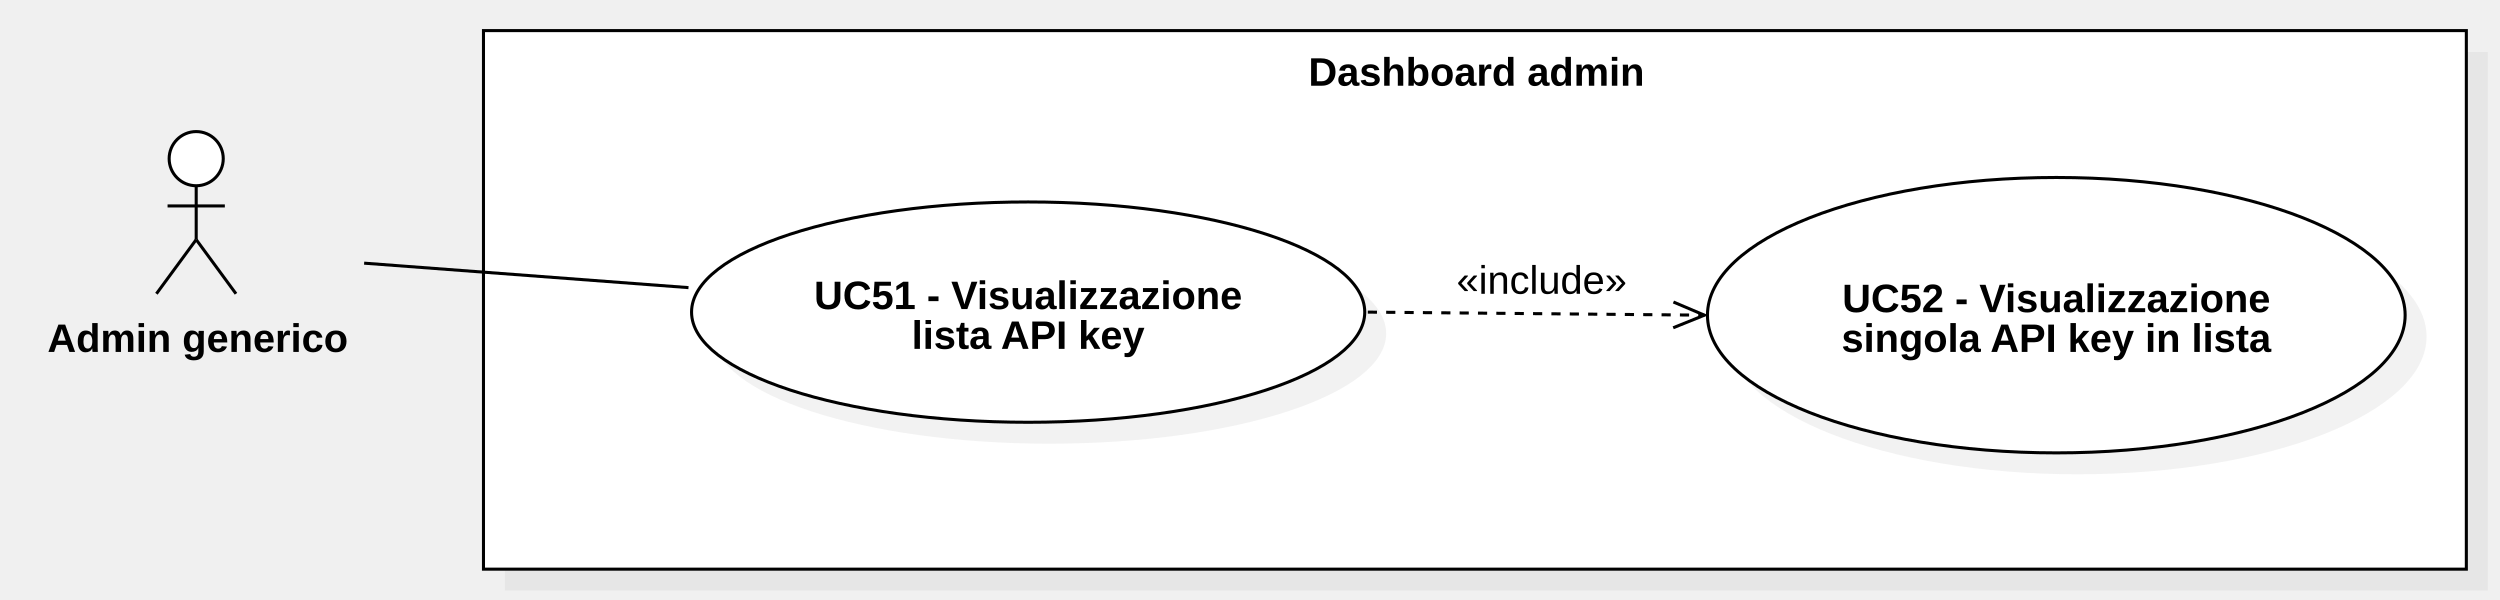
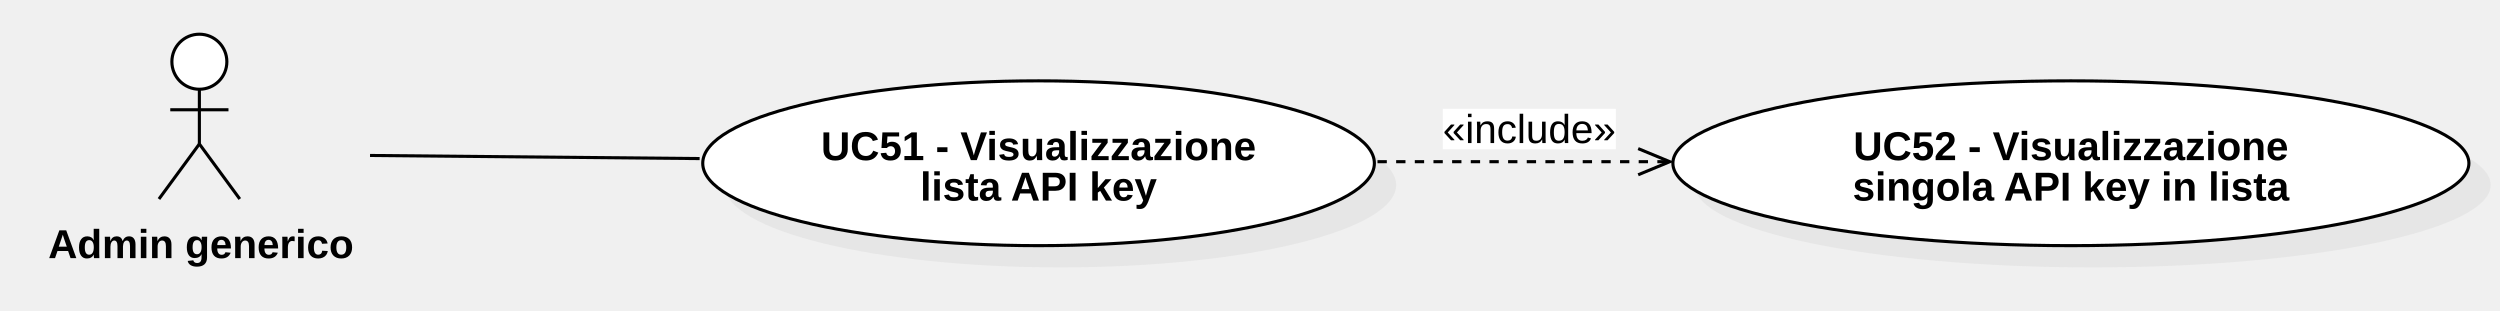
- <svg xmlns="http://www.w3.org/2000/svg" version="1.1" width="817" height="196">
+ <svg xmlns="http://www.w3.org/2000/svg" version="1.1" width="804" height="100">
  <defs />
  <g>
    <g>
-       <rect fill="#C0C0C0" stroke="none" x="739" y="586" width="648" height="176" transform="matrix(1 0 0 1 -574 -569)" fill-opacity="0.2" />
+       <path fill="#ffffff" stroke="none" paint-order="stroke fill markers" d=" M 55.278 19.85 C 55.278 14.962 59.236 11 64.118 11 C 69 11 72.958 14.962 72.958 19.85 C 72.958 24.738 69 28.7 64.118 28.7 C 59.236 28.7 55.278 24.738 55.278 19.85 Z" />
    </g>
    <g>
-       <rect fill="#ffffff" stroke="none" x="732" y="579" width="648" height="176" transform="matrix(1 0 0 1 -574 -569)" />
+       <path fill="none" stroke="#000000" paint-order="fill stroke markers" d=" M 55.278 19.85 C 55.278 14.962 59.236 11 64.118 11 C 69 11 72.958 14.962 72.958 19.85 C 72.958 24.738 69 28.7 64.118 28.7 C 59.236 28.7 55.278 24.738 55.278 19.85 Z" stroke-miterlimit="10" stroke-dasharray="" />
    </g>
    <g>
-       <path fill="none" stroke="#000000" paint-order="fill stroke markers" d=" M 158 10 L 806 10 L 806 186 L 158 186 L 158 10 Z Z" stroke-miterlimit="10" stroke-dasharray="" />
+       <path fill="none" stroke="#000000" paint-order="fill stroke markers" d=" M 64.118 28.7 L 64.118 46.3" stroke-miterlimit="10" stroke-dasharray="" />
+     </g>
+     <g>
+       <path fill="none" stroke="#000000" paint-order="fill stroke markers" d=" M 54.758 35.3 L 73.478 35.3" stroke-miterlimit="10" stroke-dasharray="" />
+     </g>
+     <g>
+       <path fill="none" stroke="#000000" paint-order="fill stroke markers" d=" M 64.118 46.3 L 51.118 64" stroke-miterlimit="10" stroke-dasharray="" />
+     </g>
+     <g>
+       <path fill="none" stroke="#000000" paint-order="fill stroke markers" d=" M 64.118 46.3 L 77.118 64" stroke-miterlimit="10" stroke-dasharray="" />
    </g>
    <g>
      <g>
        <path fill="none" stroke="none" />
-         <text fill="#000000" stroke="none" font-family="Arial" font-size="13px" font-style="normal" font-weight="bold" text-decoration="undefined" x="1056.5" y="592.5" text-anchor="middle" dominant-baseline="central" transform="matrix(1 0 0 1 -574 -569)">Dashboard admin</text>
+         <text fill="#000000" stroke="none" font-family="Arial" font-size="13px" font-style="normal" font-weight="bold" text-decoration="undefined" x="311.618" y="635.5" text-anchor="middle" dominant-baseline="central" transform="matrix(1 0 0 1 -247 -557)">Admin generico</text>
      </g>
    </g>
    <g>
-       <path fill="#ffffff" stroke="none" paint-order="stroke fill markers" d=" M 55.278 51.85 C 55.278 46.962 59.236 43 64.118 43 C 69 43 72.958 46.962 72.958 51.85 C 72.958 56.738 69 60.7 64.118 60.7 C 59.236 60.7 55.278 56.738 55.278 51.85 Z" />
+       <path fill="#C0C0C0" stroke="none" paint-order="stroke fill markers" d=" M 233 59.5 C 233 44.864 281.353 33 341 33 C 400.647 33 449 44.864 449 59.5 C 449 74.136 400.647 86 341 86 C 281.353 86 233 74.136 233 59.5 Z" fill-opacity="0.2" />
    </g>
    <g>
-       <path fill="none" stroke="#000000" paint-order="fill stroke markers" d=" M 55.278 51.85 C 55.278 46.962 59.236 43 64.118 43 C 69 43 72.958 46.962 72.958 51.85 C 72.958 56.738 69 60.7 64.118 60.7 C 59.236 60.7 55.278 56.738 55.278 51.85 Z" stroke-miterlimit="10" stroke-dasharray="" />
+       <path fill="#ffffff" stroke="none" paint-order="stroke fill markers" d=" M 226 52.5 C 226 37.864 274.353 26 334 26 C 393.647 26 442 37.864 442 52.5 C 442 67.136 393.647 79 334 79 C 274.353 79 226 67.136 226 52.5 Z" />
    </g>
    <g>
-       <path fill="none" stroke="#000000" paint-order="fill stroke markers" d=" M 64.118 60.7 L 64.118 78.3" stroke-miterlimit="10" stroke-dasharray="" />
-     </g>
-     <g>
-       <path fill="none" stroke="#000000" paint-order="fill stroke markers" d=" M 54.758 67.3 L 73.478 67.3" stroke-miterlimit="10" stroke-dasharray="" />
-     </g>
-     <g>
-       <path fill="none" stroke="#000000" paint-order="fill stroke markers" d=" M 64.118 78.3 L 51.118 96" stroke-miterlimit="10" stroke-dasharray="" />
-     </g>
-     <g>
-       <path fill="none" stroke="#000000" paint-order="fill stroke markers" d=" M 64.118 78.3 L 77.118 96" stroke-miterlimit="10" stroke-dasharray="" />
+       <path fill="none" stroke="#000000" paint-order="fill stroke markers" d=" M 226 52.5 C 226 37.864 274.353 26 334 26 C 393.647 26 442 37.864 442 52.5 C 442 67.136 393.647 79 334 79 C 274.353 79 226 67.136 226 52.5 Z" stroke-miterlimit="10" stroke-dasharray="" />
    </g>
    <g>
      <g>
        <path fill="none" stroke="none" />
-         <text fill="#000000" stroke="none" font-family="Arial" font-size="13px" font-style="normal" font-weight="bold" text-decoration="undefined" x="638.618" y="679.5" text-anchor="middle" dominant-baseline="central" transform="matrix(1 0 0 1 -574 -569)">Admin generico</text>
+         <text fill="#000000" stroke="none" font-family="Arial" font-size="13px" font-style="normal" font-weight="bold" text-decoration="undefined" x="581" y="604" text-anchor="middle" dominant-baseline="central" transform="matrix(1 0 0 1 -247 -557)">UC51 - Visualizzazione</text>
+         <text fill="#000000" stroke="none" font-family="Arial" font-size="13px" font-style="normal" font-weight="bold" text-decoration="undefined" x="581" y="617" text-anchor="middle" dominant-baseline="central" transform="matrix(1 0 0 1 -247 -557)">lista API key</text>
      </g>
    </g>
    <g>
-       <path fill="#C0C0C0" stroke="none" paint-order="stroke fill markers" d=" M 233 109 C 233 89.118 282.249 73 343 73 C 403.751 73 453 89.118 453 109 C 453 128.882 403.751 145 343 145 C 282.249 145 233 128.882 233 109 Z" fill-opacity="0.2" />
+       <path fill="#C0C0C0" stroke="none" paint-order="stroke fill markers" d=" M 545 59.5 C 545 44.864 602.308 33 673 33 C 743.692 33 801 44.864 801 59.5 C 801 74.136 743.692 86 673 86 C 602.308 86 545 74.136 545 59.5 Z" fill-opacity="0.2" />
    </g>
    <g>
-       <path fill="#ffffff" stroke="none" paint-order="stroke fill markers" d=" M 226 102 C 226 82.118 275.249 66 336 66 C 396.751 66 446 82.118 446 102 C 446 121.882 396.751 138 336 138 C 275.249 138 226 121.882 226 102 Z" />
+       <path fill="#ffffff" stroke="none" paint-order="stroke fill markers" d=" M 538 52.5 C 538 37.864 595.308 26 666 26 C 736.692 26 794 37.864 794 52.5 C 794 67.136 736.692 79 666 79 C 595.308 79 538 67.136 538 52.5 Z" />
    </g>
    <g>
-       <path fill="none" stroke="#000000" paint-order="fill stroke markers" d=" M 226 102 C 226 82.118 275.249 66 336 66 C 396.751 66 446 82.118 446 102 C 446 121.882 396.751 138 336 138 C 275.249 138 226 121.882 226 102 Z" stroke-miterlimit="10" stroke-dasharray="" />
+       <path fill="none" stroke="#000000" paint-order="fill stroke markers" d=" M 538 52.5 C 538 37.864 595.308 26 666 26 C 736.692 26 794 37.864 794 52.5 C 794 67.136 736.692 79 666 79 C 595.308 79 538 67.136 538 52.5 Z" stroke-miterlimit="10" stroke-dasharray="" />
    </g>
    <g>
      <g>
        <path fill="none" stroke="none" />
-         <text fill="#000000" stroke="none" font-family="Arial" font-size="13px" font-style="normal" font-weight="bold" text-decoration="undefined" x="910" y="665.5" text-anchor="middle" dominant-baseline="central" transform="matrix(1 0 0 1 -574 -569)">UC51 - Visualizzazione</text>
-         <text fill="#000000" stroke="none" font-family="Arial" font-size="13px" font-style="normal" font-weight="bold" text-decoration="undefined" x="910" y="678.5" text-anchor="middle" dominant-baseline="central" transform="matrix(1 0 0 1 -574 -569)">lista API key</text>
+         <text fill="#000000" stroke="none" font-family="Arial" font-size="13px" font-style="normal" font-weight="bold" text-decoration="undefined" x="913" y="604" text-anchor="middle" dominant-baseline="central" transform="matrix(1 0 0 1 -247 -557)">UC52 - Visualizzazione</text>
+         <text fill="#000000" stroke="none" font-family="Arial" font-size="13px" font-style="normal" font-weight="bold" text-decoration="undefined" x="913" y="617" text-anchor="middle" dominant-baseline="central" transform="matrix(1 0 0 1 -247 -557)">singola API key in lista</text>
      </g>
    </g>
    <g>
-       <path fill="#C0C0C0" stroke="none" paint-order="stroke fill markers" d=" M 565 110 C 565 85.147 616.04 65 679 65 C 741.96 65 793 85.147 793 110 C 793 134.853 741.96 155 679 155 C 616.04 155 565 134.853 565 110 Z" fill-opacity="0.2" />
+       <path fill="none" stroke="#000000" paint-order="fill stroke markers" d=" M 443 52 L 537 52" stroke-miterlimit="10" stroke-dasharray="3" />
    </g>
    <g>
-       <path fill="#ffffff" stroke="none" paint-order="stroke fill markers" d=" M 558 103 C 558 78.147 609.04 58 672 58 C 734.96 58 786 78.147 786 103 C 786 127.853 734.96 148 672 148 C 609.04 148 558 127.853 558 103 Z" />
+       <path fill="none" stroke="#000000" paint-order="fill stroke markers" d=" M 526.837 56.21 L 537 52 L 526.837 47.79" stroke-miterlimit="10" stroke-dasharray="" />
    </g>
    <g>
-       <path fill="none" stroke="#000000" paint-order="fill stroke markers" d=" M 558 103 C 558 78.147 609.04 58 672 58 C 734.96 58 786 78.147 786 103 C 786 127.853 734.96 148 672 148 C 609.04 148 558 127.853 558 103 Z" stroke-miterlimit="10" stroke-dasharray="" />
+       <rect fill="#ffffff" stroke="none" x="711" y="592" width="55.656" height="13" transform="matrix(1 0 0 1 -247 -557)" />
    </g>
    <g>
      <g>
        <path fill="none" stroke="none" />
-         <text fill="#000000" stroke="none" font-family="Arial" font-size="13px" font-style="normal" font-weight="bold" text-decoration="undefined" x="1246" y="666.5" text-anchor="middle" dominant-baseline="central" transform="matrix(1 0 0 1 -574 -569)">UC52 - Visualizzazione</text>
-         <text fill="#000000" stroke="none" font-family="Arial" font-size="13px" font-style="normal" font-weight="bold" text-decoration="undefined" x="1246" y="679.5" text-anchor="middle" dominant-baseline="central" transform="matrix(1 0 0 1 -574 -569)">singola API key in lista</text>
+         <text fill="#000000" stroke="none" font-family="Arial" font-size="13px" font-style="normal" font-weight="normal" text-decoration="undefined" x="738.828" y="598.5" text-anchor="middle" dominant-baseline="central" transform="matrix(1 0 0 1 -247 -557)">«include»</text>
      </g>
    </g>
    <g>
-       <path fill="none" stroke="#000000" paint-order="fill stroke markers" d=" M 447 102 L 557 103" stroke-miterlimit="10" stroke-dasharray="3" />
-     </g>
-     <g>
-       <path fill="none" stroke="#000000" paint-order="fill stroke markers" d=" M 546.799 107.117 L 557 103 L 546.876 98.698" stroke-miterlimit="10" stroke-dasharray="" />
-     </g>
-     <g>
-       <rect fill="#ffffff" stroke="none" x="1050" y="654" width="55.656" height="13" transform="matrix(1 0 0 1 -574 -569)" />
-     </g>
-     <g>
-       <g>
-         <path fill="none" stroke="none" />
-         <text fill="#000000" stroke="none" font-family="Arial" font-size="13px" font-style="normal" font-weight="normal" text-decoration="undefined" x="1077.828" y="660.5" text-anchor="middle" dominant-baseline="central" transform="matrix(1 0 0 1 -574 -569)">«include»</text>
-       </g>
-     </g>
-     <g>
-       <path fill="none" stroke="#000000" paint-order="fill stroke markers" d=" M 225 94 L 119 86" stroke-miterlimit="10" stroke-dasharray="" />
+       <path fill="none" stroke="#000000" paint-order="fill stroke markers" d=" M 225 51 L 119 50" stroke-miterlimit="10" stroke-dasharray="" />
    </g>
  </g>
</svg>
